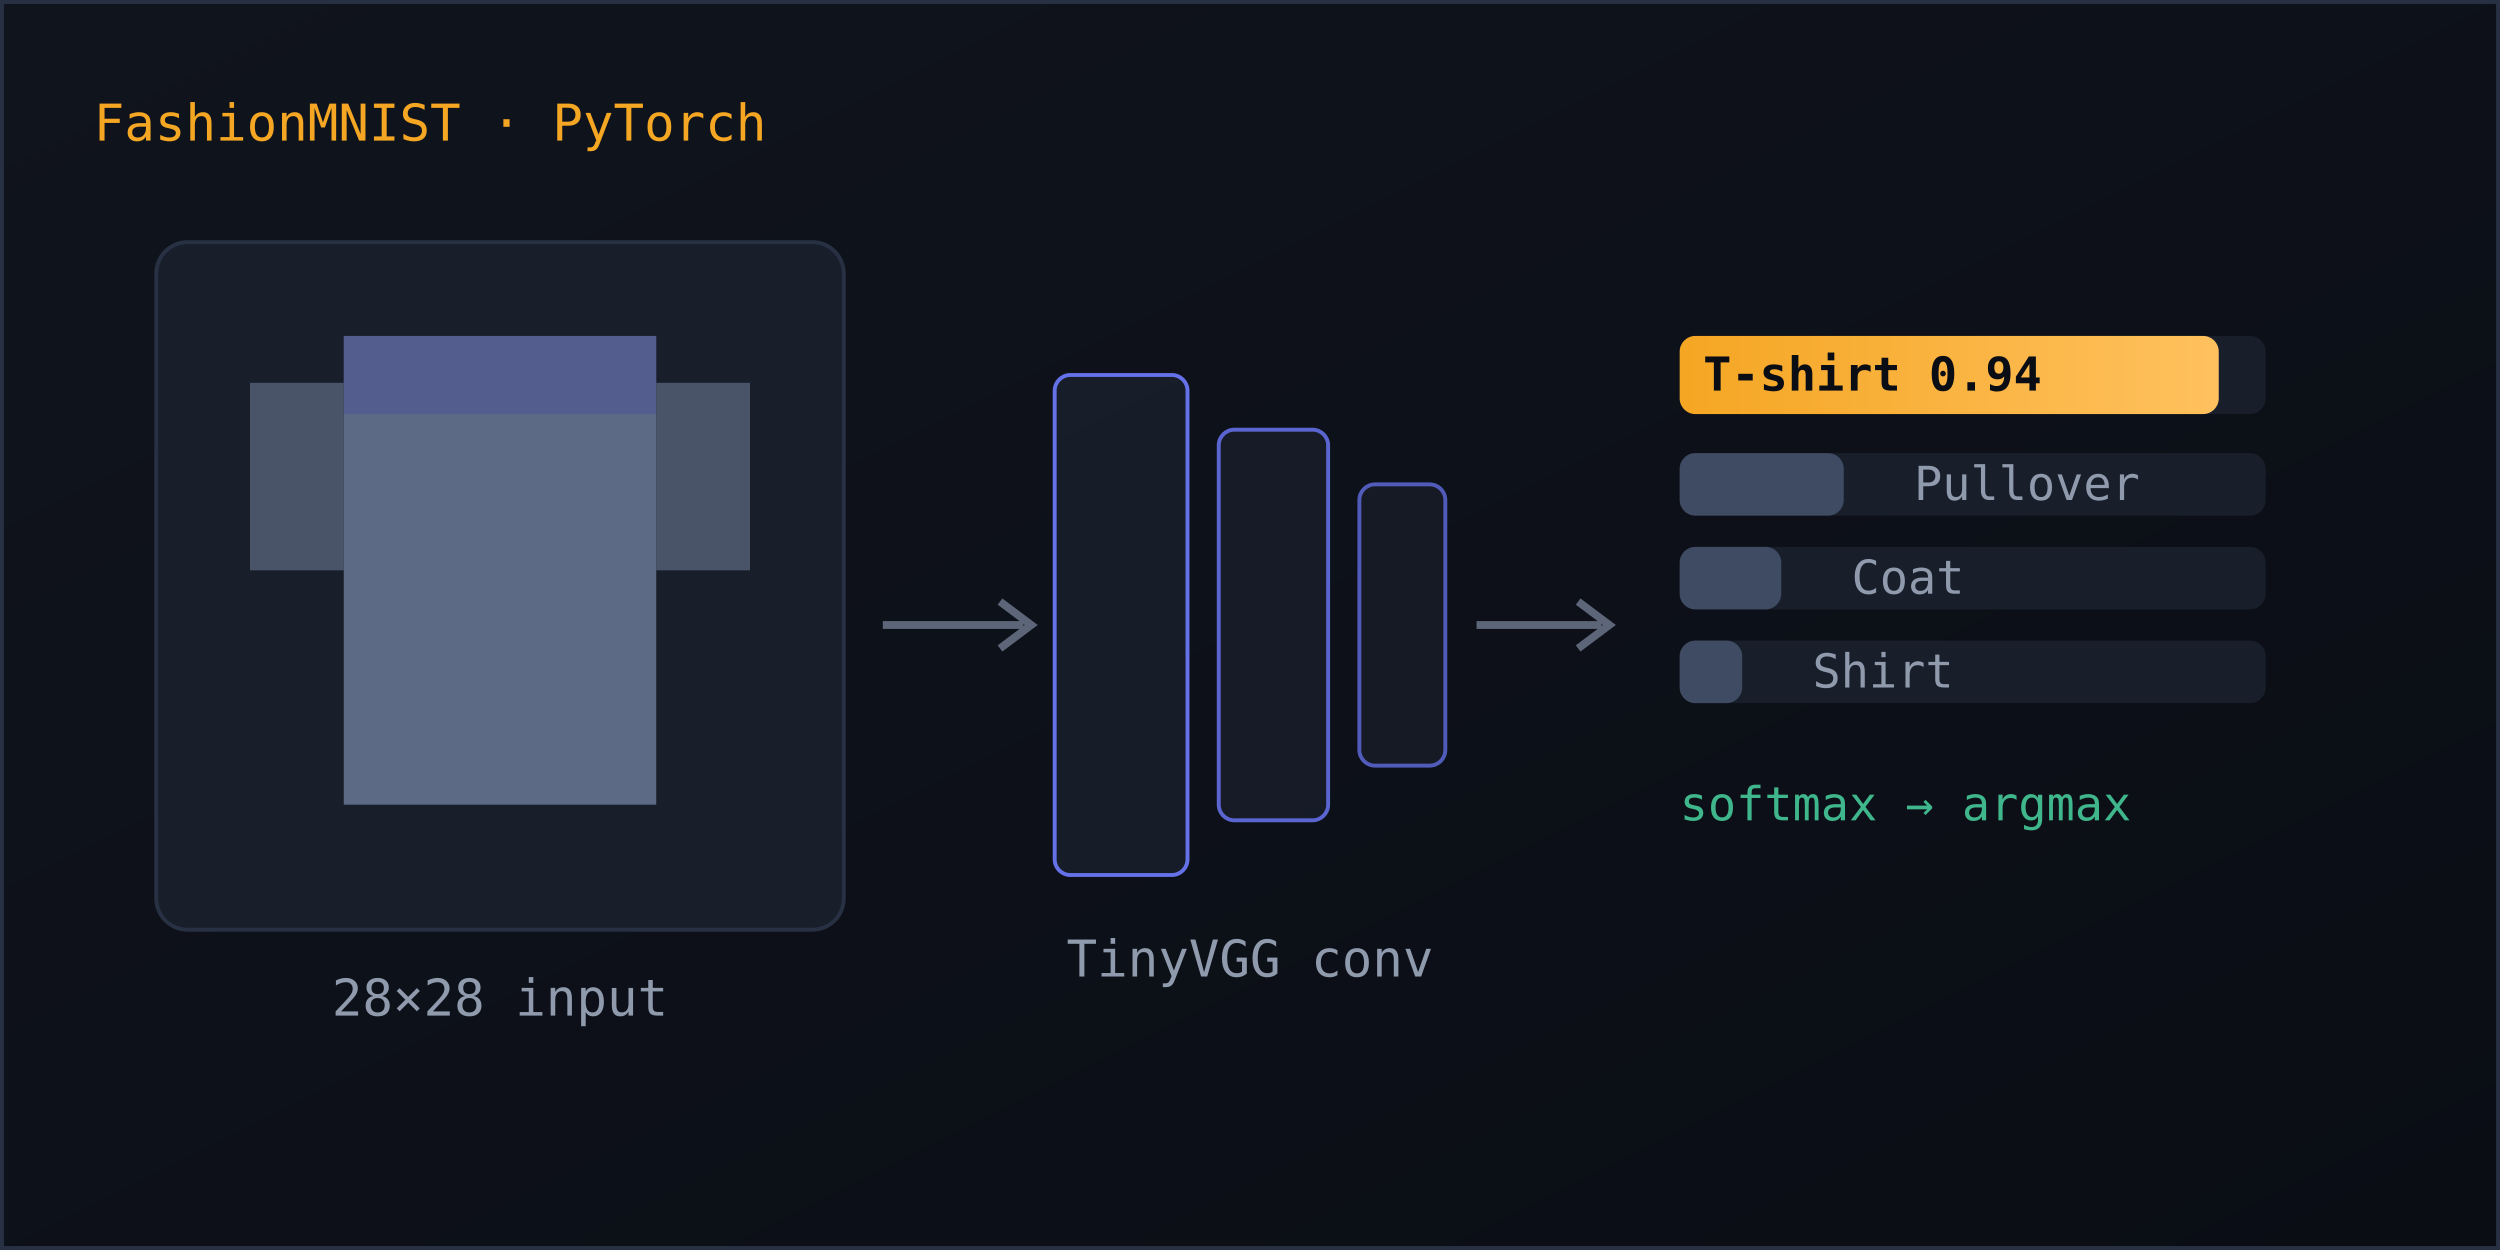
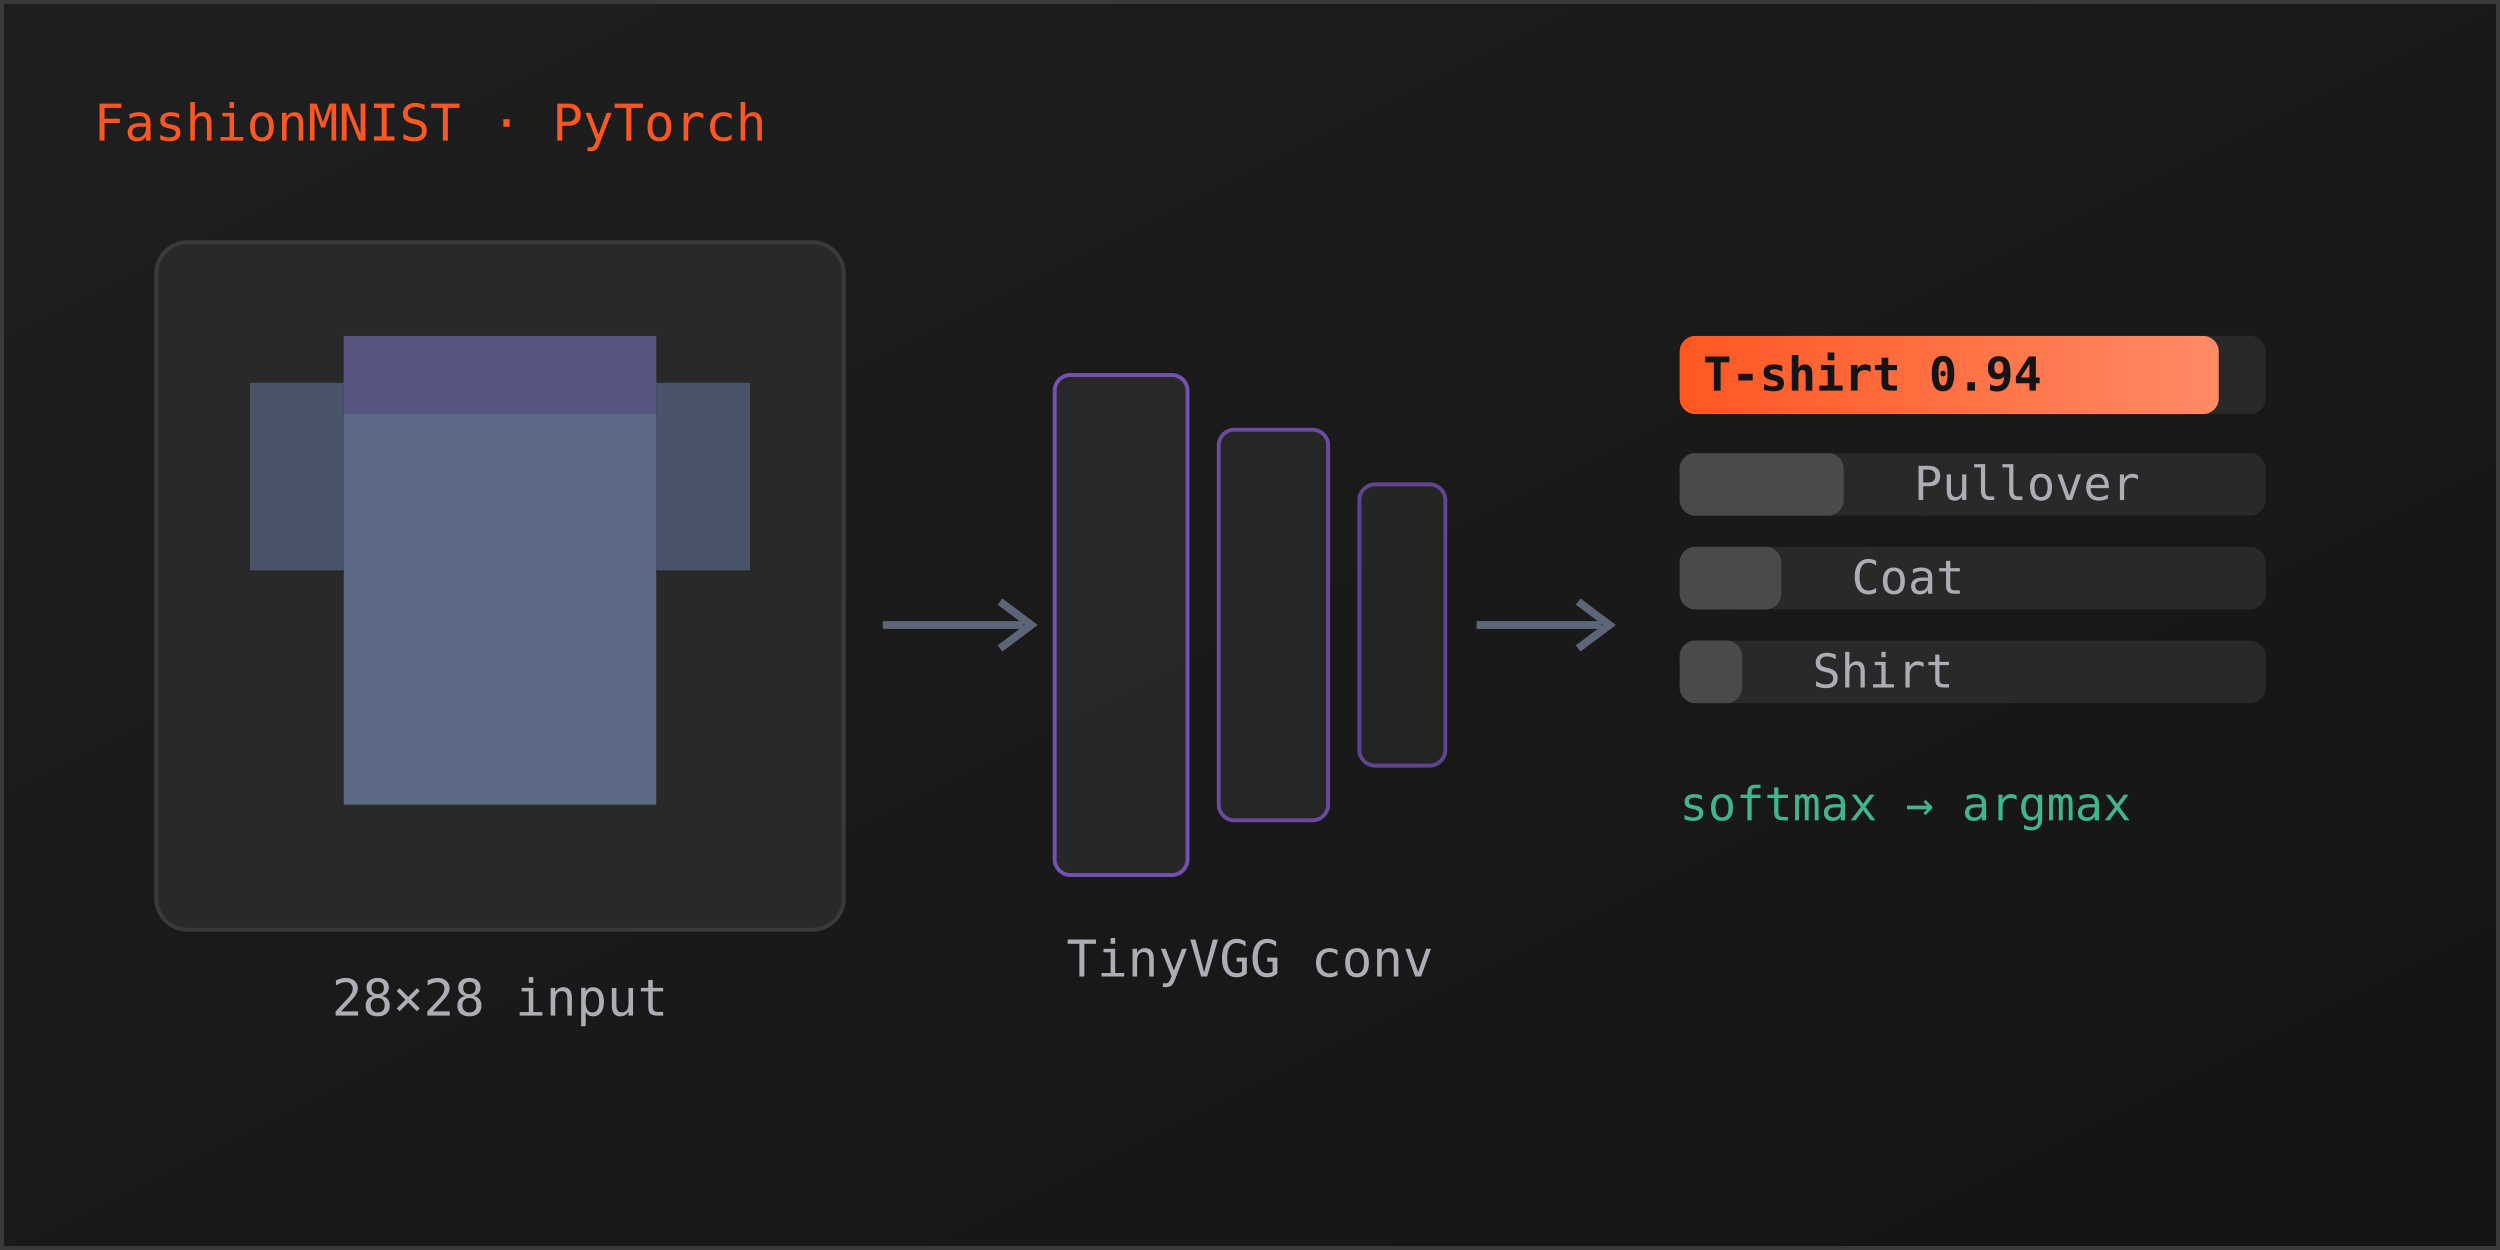
<svg xmlns="http://www.w3.org/2000/svg" viewBox="0 0 640 320" width="640" height="320" role="img" aria-label="TinyVGG image classification visualization">
  <defs>
    <linearGradient id="t-bg" x1="0" y1="0" x2="1" y2="1">
-       <stop offset="0" stop-color="#10141D" />
-       <stop offset="1" stop-color="#0A0D14" />
+       <stop offset="0" stop-color="#1F1F1F" />
+       <stop offset="1" stop-color="#141414" />
    </linearGradient>
    <linearGradient id="t-amber" x1="0" y1="0" x2="1" y2="0">
-       <stop offset="0" stop-color="#F5A623" />
-       <stop offset="1" stop-color="#FFC15E" />
+       <stop offset="0" stop-color="#FF5722" />
+       <stop offset="1" stop-color="#FF8A65" />
    </linearGradient>
  </defs>
  <rect width="640" height="320" fill="url(#t-bg)" />
-   <rect x="0.5" y="0.5" width="639" height="319" fill="none" stroke="#283143" />
+   <rect x="0.5" y="0.5" width="639" height="319" fill="none" stroke="#3A3A3A" />
  <g transform="translate(48,70)">
-     <rect x="-8" y="-8" width="176" height="176" rx="8" fill="#181E2A" stroke="#283143" />
+     <rect x="-8" y="-8" width="176" height="176" rx="8" fill="#292929" stroke="#3A3A3A" />
    <g>
      <rect x="40" y="16" width="80" height="20" fill="#4A5468" />
      <rect x="16" y="28" width="24" height="48" fill="#4A5468" />
      <rect x="120" y="28" width="24" height="48" fill="#4A5468" />
      <rect x="40" y="36" width="80" height="100" fill="#5C6A86" />
-       <rect x="40" y="16" width="80" height="20" fill="#6E7BFF" opacity="0.25" />
+       <rect x="40" y="16" width="80" height="20" fill="#7E57C2" opacity="0.25" />
    </g>
-     <text x="80" y="190" text-anchor="middle" font-family="'IBM Plex Mono', monospace" font-size="13" fill="#909AAD">28×28 input</text>
+     <text x="80" y="190" text-anchor="middle" font-family="'IBM Plex Mono', monospace" font-size="13" fill="#ADADB5">28×28 input</text>
  </g>
  <g>
-     <rect x="270" y="96" width="34" height="128" rx="4" fill="#181E2A" stroke="#6E7BFF" opacity="0.9" />
-     <rect x="312" y="110" width="28" height="100" rx="4" fill="#181E2A" stroke="#6E7BFF" opacity="0.8" />
-     <rect x="348" y="124" width="22" height="72" rx="4" fill="#181E2A" stroke="#6E7BFF" opacity="0.7" />
-     <text x="320" y="250" text-anchor="middle" font-family="'IBM Plex Mono', monospace" font-size="13" fill="#909AAD">TinyVGG conv</text>
+     <rect x="270" y="96" width="34" height="128" rx="4" fill="#292929" stroke="#7E57C2" opacity="0.9" />
+     <rect x="312" y="110" width="28" height="100" rx="4" fill="#292929" stroke="#7E57C2" opacity="0.8" />
+     <rect x="348" y="124" width="22" height="72" rx="4" fill="#292929" stroke="#7E57C2" opacity="0.7" />
+     <text x="320" y="250" text-anchor="middle" font-family="'IBM Plex Mono', monospace" font-size="13" fill="#ADADB5">TinyVGG conv</text>
  </g>
  <g stroke="#5C6678" stroke-width="2" fill="none">
    <path d="M226 160 H262" />
    <path d="M256 154 L264 160 L256 166" />
    <path d="M378 160 H410" />
    <path d="M404 154 L412 160 L404 166" />
  </g>
-   <g transform="translate(430,86)" font-family="'IBM Plex Mono', monospace" font-size="12" fill="#909AAD">
-     <rect x="0" y="0" width="150" height="20" rx="4" fill="#181E2A" />
+   <g transform="translate(430,86)" font-family="'IBM Plex Mono', monospace" font-size="12" fill="#ADADB5">
+     <rect x="0" y="0" width="150" height="20" rx="4" fill="#292929" />
    <rect x="0" y="0" width="138" height="20" rx="4" fill="url(#t-amber)" />
-     <text x="6" y="14" fill="#0A0D14" font-weight="600">T-shirt 0.94</text>
-     <rect x="0" y="30" width="150" height="16" rx="4" fill="#181E2A" />
-     <rect x="0" y="30" width="42" height="16" rx="4" fill="#3F4A63" />
+     <text x="6" y="14" fill="#141414" font-weight="600">T-shirt 0.94</text>
+     <rect x="0" y="30" width="150" height="16" rx="4" fill="#292929" />
+     <rect x="0" y="30" width="42" height="16" rx="4" fill="#4A4A4A" />
    <text x="60" y="42">Pullover</text>
-     <rect x="0" y="54" width="150" height="16" rx="4" fill="#181E2A" />
-     <rect x="0" y="54" width="26" height="16" rx="4" fill="#3F4A63" />
+     <rect x="0" y="54" width="150" height="16" rx="4" fill="#292929" />
+     <rect x="0" y="54" width="26" height="16" rx="4" fill="#4A4A4A" />
    <text x="44" y="66">Coat</text>
-     <rect x="0" y="78" width="150" height="16" rx="4" fill="#181E2A" />
-     <rect x="0" y="78" width="16" height="16" rx="4" fill="#3F4A63" />
+     <rect x="0" y="78" width="150" height="16" rx="4" fill="#292929" />
+     <rect x="0" y="78" width="16" height="16" rx="4" fill="#4A4A4A" />
    <text x="34" y="90">Shirt</text>
    <text x="0" y="124" fill="#3FB68B">softmax → argmax</text>
  </g>
-   <text x="24" y="36" font-family="'IBM Plex Mono', monospace" font-size="13" fill="#F5A623">FashionMNIST · PyTorch</text>
+   <text x="24" y="36" font-family="'IBM Plex Mono', monospace" font-size="13" fill="#FF5722">FashionMNIST · PyTorch</text>
</svg>
